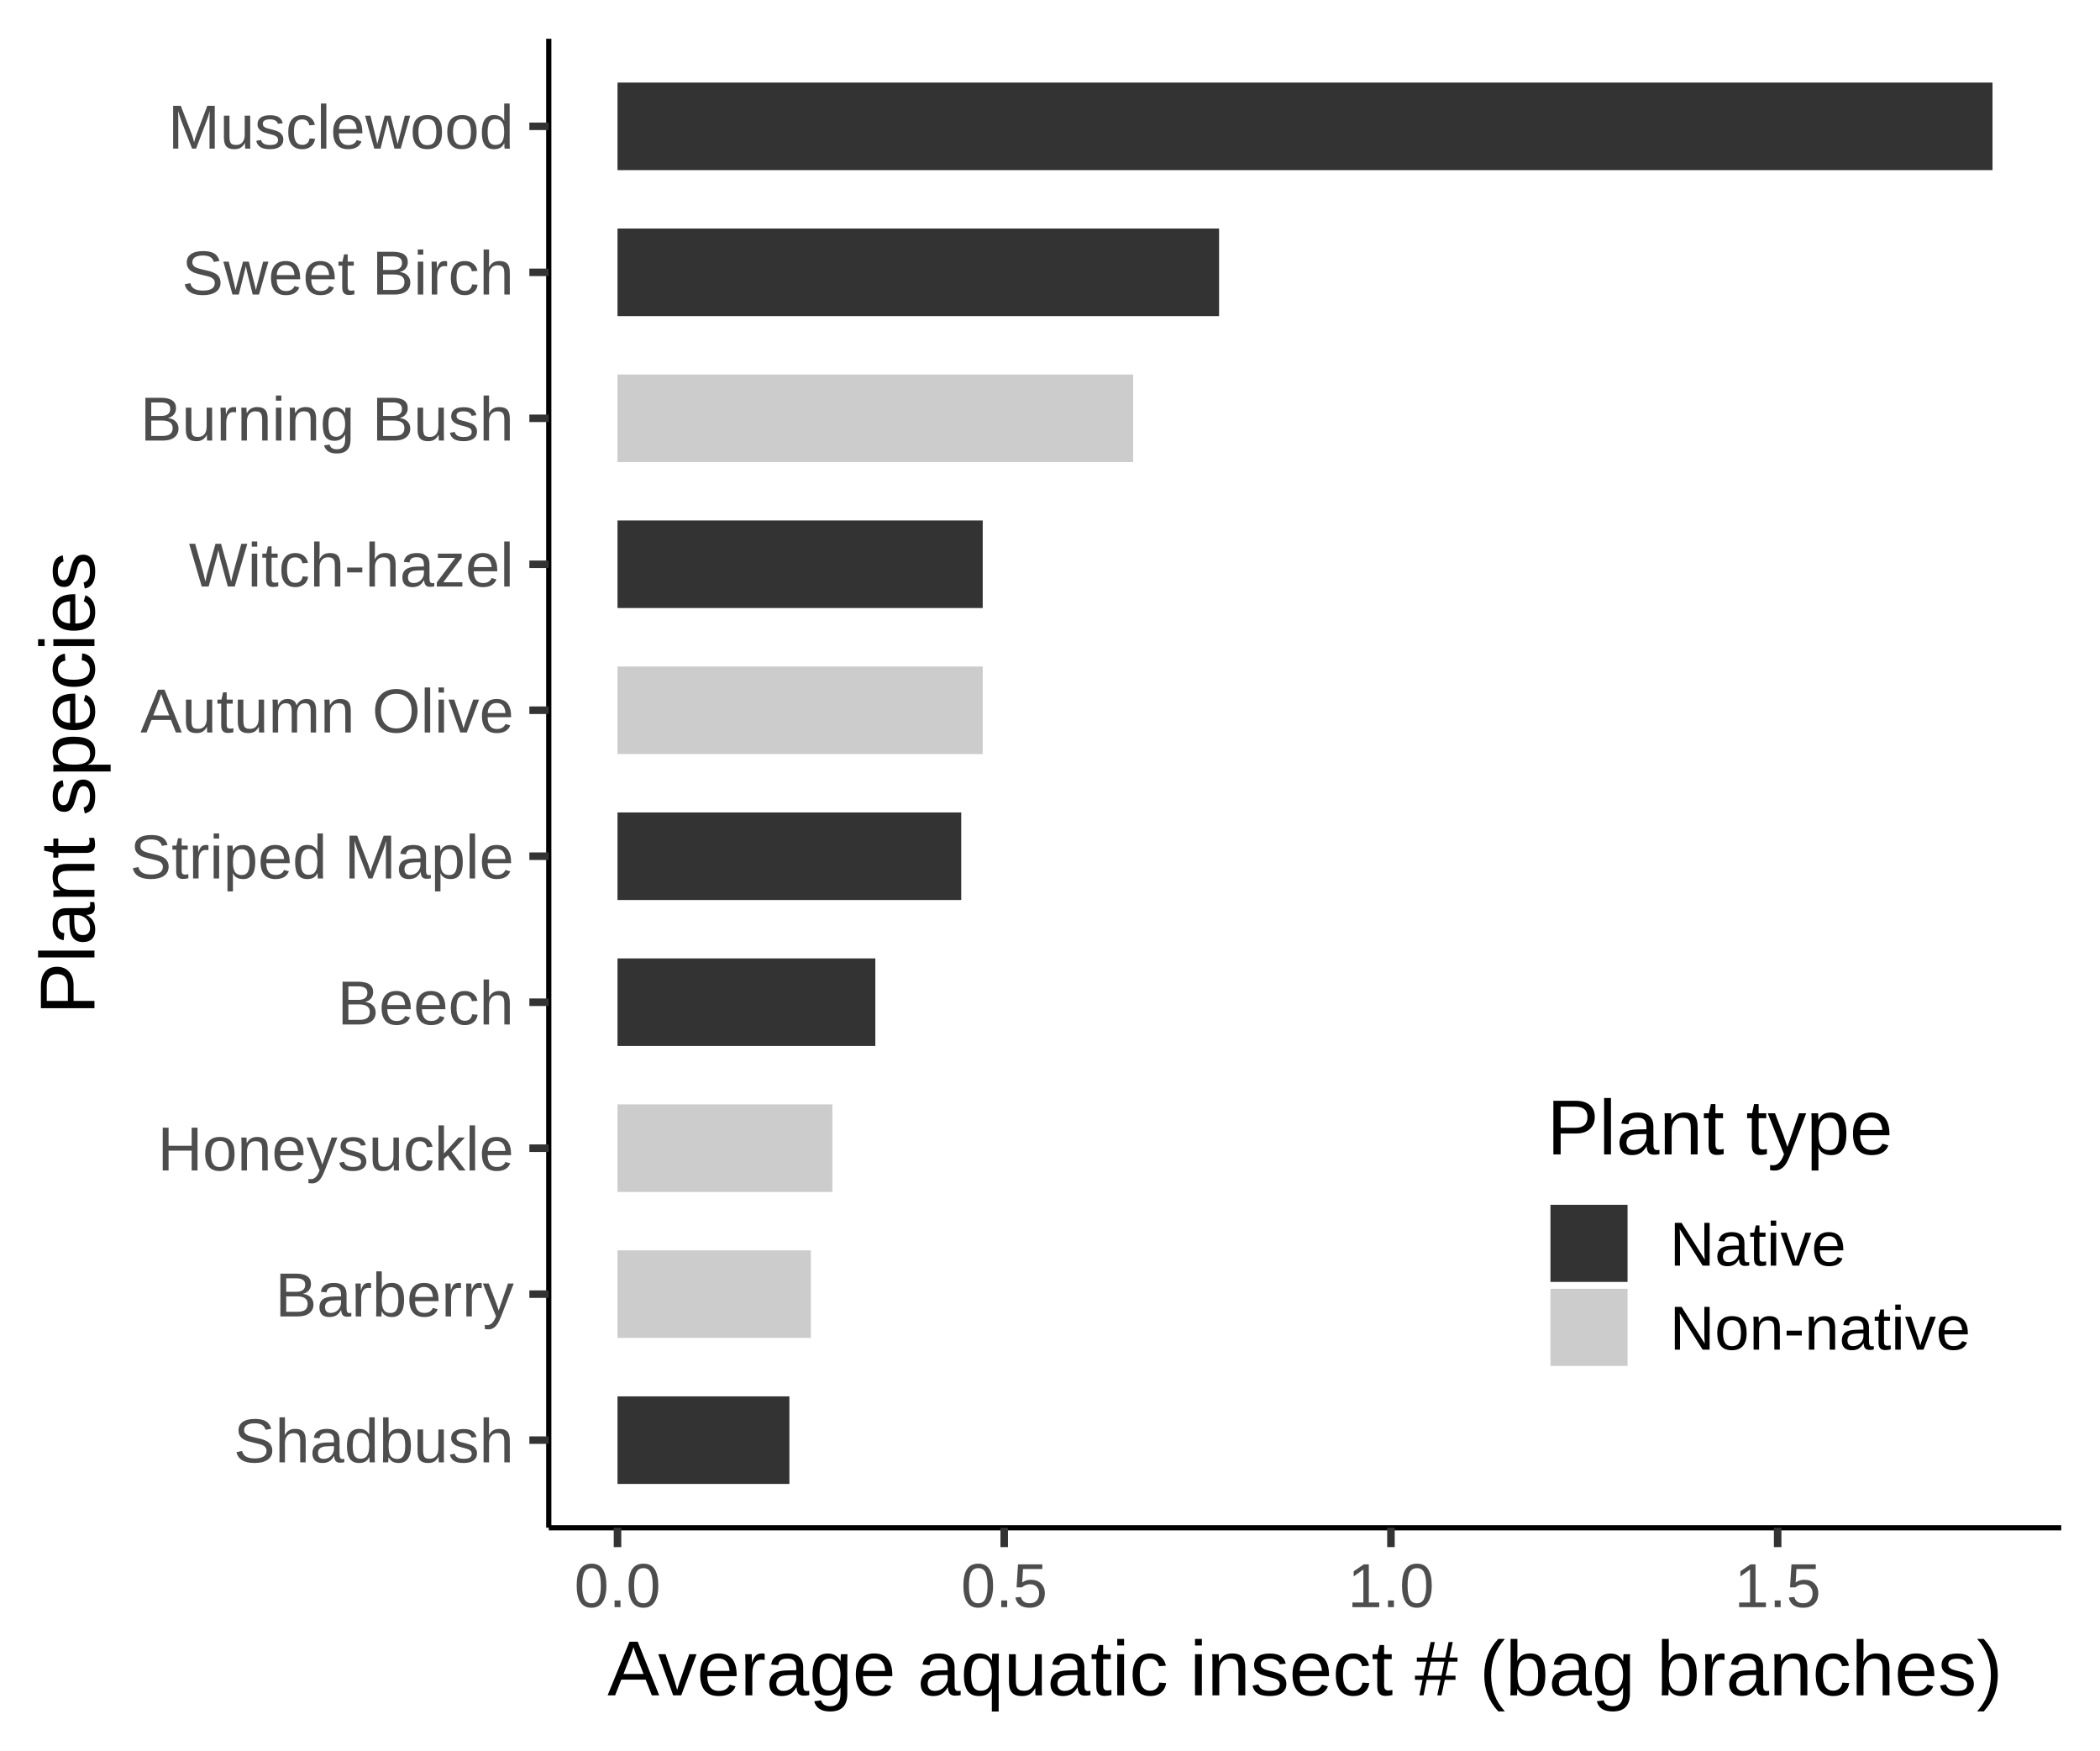
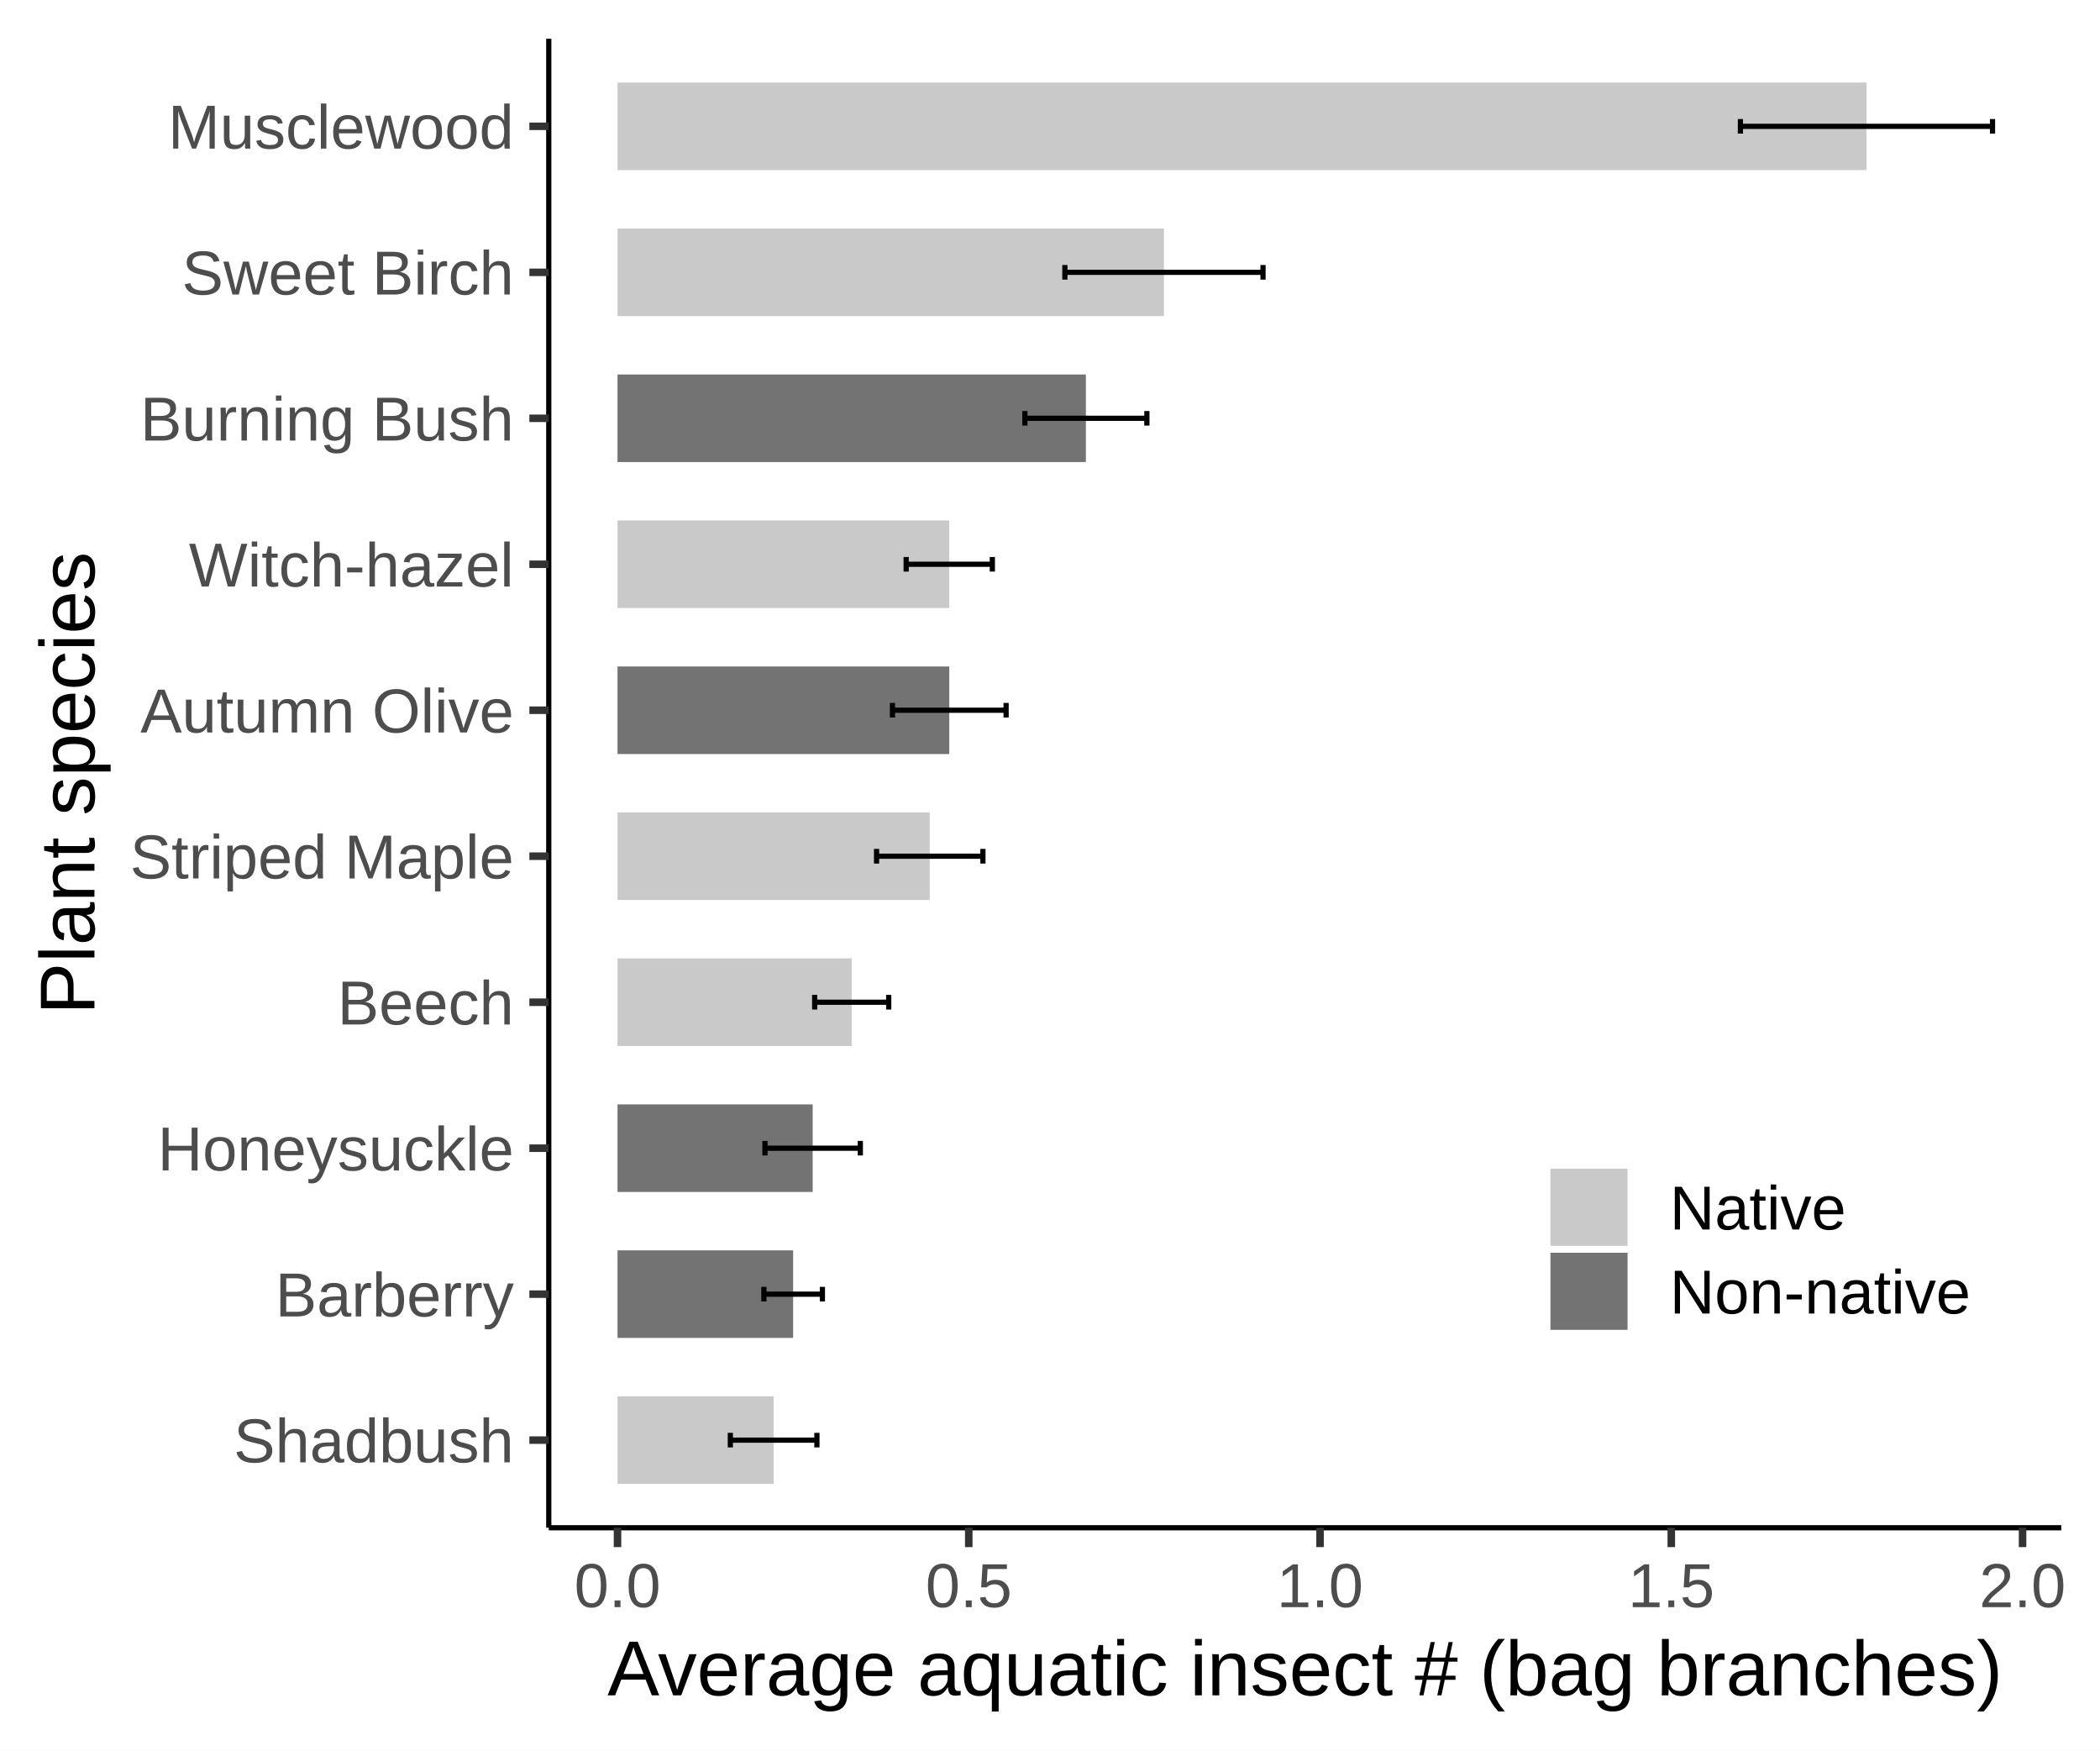
<svg xmlns="http://www.w3.org/2000/svg" class="svglite" width="432.00pt" height="360.00pt" viewBox="0 0 432.00 360.00">
  <defs>
    <style type="text/css">
    .svglite line, .svglite polyline, .svglite polygon, .svglite path, .svglite rect, .svglite circle {
      fill: none;
      stroke: #000000;
      stroke-linecap: round;
      stroke-linejoin: round;
      stroke-miterlimit: 10.00;
    }
  </style>
  </defs>
  <rect width="100%" height="100%" style="stroke: none; fill: #FFFFFF;" />
  <defs>
    <clipPath id="cpMC4wMHw0MzIuMDB8MC4wMHwzNjAuMDA=">
      <rect x="0.00" y="0.00" width="432.00" height="360.00" />
    </clipPath>
  </defs>
  <g clip-path="url(#cpMC4wMHw0MzIuMDB8MC4wMHwzNjAuMDA=)">
    <rect x="0.00" y="0.00" width="432.00" height="360.00" style="stroke-width: 1.55; stroke: #FFFFFF; fill: #FFFFFF;" />
  </g>
  <defs>
    <clipPath id="cpMTEyLjg5fDQyNC4wM3w3Ljk3fDMxNC4yMA==">
      <rect x="112.89" y="7.97" width="311.14" height="306.23" />
    </clipPath>
  </defs>
  <g clip-path="url(#cpMTEyLjg5fDQyNC4wM3w3Ljk3fDMxNC4yMA==)">
    <rect x="112.89" y="7.97" width="311.14" height="306.23" style="stroke-width: 1.55; stroke: none; fill: #FFFFFF;" />
-     <rect x="127.03" y="137.07" width="75.13" height="18.01" style="stroke-width: 1.07; stroke: none; stroke-linecap: square; stroke-linejoin: miter; fill: #CCCCCC;" />
-     <rect x="127.03" y="257.15" width="39.78" height="18.01" style="stroke-width: 1.07; stroke: none; stroke-linecap: square; stroke-linejoin: miter; fill: #CCCCCC;" />
-     <rect x="127.03" y="197.11" width="53.04" height="18.01" style="stroke-width: 1.07; stroke: none; stroke-linecap: square; stroke-linejoin: miter; fill: #333333;" />
-     <rect x="127.03" y="77.02" width="106.07" height="18.01" style="stroke-width: 1.07; stroke: none; stroke-linecap: square; stroke-linejoin: miter; fill: #CCCCCC;" />
-     <rect x="127.03" y="227.13" width="44.20" height="18.01" style="stroke-width: 1.07; stroke: none; stroke-linecap: square; stroke-linejoin: miter; fill: #CCCCCC;" />
-     <rect x="127.03" y="16.98" width="282.86" height="18.01" style="stroke-width: 1.07; stroke: none; stroke-linecap: square; stroke-linejoin: miter; fill: #333333;" />
-     <rect x="127.03" y="287.18" width="35.36" height="18.01" style="stroke-width: 1.07; stroke: none; stroke-linecap: square; stroke-linejoin: miter; fill: #333333;" />
-     <rect x="127.03" y="167.09" width="70.71" height="18.01" style="stroke-width: 1.07; stroke: none; stroke-linecap: square; stroke-linejoin: miter; fill: #333333;" />
-     <rect x="127.03" y="47.00" width="123.75" height="18.01" style="stroke-width: 1.07; stroke: none; stroke-linecap: square; stroke-linejoin: miter; fill: #333333;" />
-     <rect x="127.03" y="107.04" width="75.13" height="18.01" style="stroke-width: 1.07; stroke: none; stroke-linecap: square; stroke-linejoin: miter; fill: #333333;" />
+     <rect x="127.03" y="137.07" width="68.25" height="18.01" style="stroke-width: 1.07; stroke: none; stroke-linecap: square; stroke-linejoin: miter; fill: #737373;" />
+     <rect x="127.03" y="257.15" width="36.13" height="18.01" style="stroke-width: 1.07; stroke: none; stroke-linecap: square; stroke-linejoin: miter; fill: #737373;" />
+     <rect x="127.03" y="197.11" width="48.17" height="18.01" style="stroke-width: 1.07; stroke: none; stroke-linecap: square; stroke-linejoin: miter; fill: #C9C9C9;" />
+     <rect x="127.03" y="77.02" width="96.35" height="18.01" style="stroke-width: 1.07; stroke: none; stroke-linecap: square; stroke-linejoin: miter; fill: #737373;" />
+     <rect x="127.03" y="227.13" width="40.15" height="18.01" style="stroke-width: 1.07; stroke: none; stroke-linecap: square; stroke-linejoin: miter; fill: #737373;" />
+     <rect x="127.03" y="16.98" width="256.93" height="18.01" style="stroke-width: 1.07; stroke: none; stroke-linecap: square; stroke-linejoin: miter; fill: #C9C9C9;" />
+     <rect x="127.03" y="287.18" width="32.12" height="18.01" style="stroke-width: 1.07; stroke: none; stroke-linecap: square; stroke-linejoin: miter; fill: #C9C9C9;" />
+     <rect x="127.03" y="167.09" width="64.23" height="18.01" style="stroke-width: 1.07; stroke: none; stroke-linecap: square; stroke-linejoin: miter; fill: #C9C9C9;" />
+     <rect x="127.03" y="47.00" width="112.41" height="18.01" style="stroke-width: 1.07; stroke: none; stroke-linecap: square; stroke-linejoin: miter; fill: #C9C9C9;" />
+     <rect x="127.03" y="107.04" width="68.25" height="18.01" style="stroke-width: 1.07; stroke: none; stroke-linecap: square; stroke-linejoin: miter; fill: #C9C9C9;" />
+     <polyline points="206.97,147.57 206.97,144.57 " style="stroke-width: 1.07; stroke-linecap: butt;" />
+     <polyline points="206.97,146.07 183.59,146.07 " style="stroke-width: 1.07; stroke-linecap: butt;" />
+     <polyline points="183.59,147.57 183.59,144.57 " style="stroke-width: 1.07; stroke-linecap: butt;" />
+     <polyline points="169.18,267.66 169.18,264.66 " style="stroke-width: 1.07; stroke-linecap: butt;" />
+     <polyline points="169.18,266.16 157.14,266.16 " style="stroke-width: 1.07; stroke-linecap: butt;" />
+     <polyline points="157.14,267.66 157.14,264.66 " style="stroke-width: 1.07; stroke-linecap: butt;" />
+     <polyline points="182.82,207.62 182.82,204.61 " style="stroke-width: 1.07; stroke-linecap: butt;" />
+     <polyline points="182.82,206.12 167.59,206.12 " style="stroke-width: 1.07; stroke-linecap: butt;" />
+     <polyline points="167.59,207.62 167.59,204.61 " style="stroke-width: 1.07; stroke-linecap: butt;" />
+     <polyline points="235.93,87.53 235.93,84.53 " style="stroke-width: 1.07; stroke-linecap: butt;" />
+     <polyline points="235.93,86.03 210.83,86.03 " style="stroke-width: 1.07; stroke-linecap: butt;" />
+     <polyline points="210.83,87.53 210.83,84.53 " style="stroke-width: 1.07; stroke-linecap: butt;" />
+     <polyline points="176.98,237.64 176.98,234.64 " style="stroke-width: 1.07; stroke-linecap: butt;" />
+     <polyline points="176.98,236.14 157.36,236.14 " style="stroke-width: 1.07; stroke-linecap: butt;" />
+     <polyline points="157.36,237.64 157.36,234.64 " style="stroke-width: 1.07; stroke-linecap: butt;" />
+     <polyline points="409.89,27.48 409.89,24.48 " style="stroke-width: 1.07; stroke-linecap: butt;" />
+     <polyline points="409.89,25.98 358.03,25.98 " style="stroke-width: 1.07; stroke-linecap: butt;" />
+     <polyline points="358.03,27.48 358.03,24.48 " style="stroke-width: 1.07; stroke-linecap: butt;" />
+     <polyline points="168.05,297.68 168.05,294.68 " style="stroke-width: 1.07; stroke-linecap: butt;" />
+     <polyline points="168.05,296.18 150.24,296.18 " style="stroke-width: 1.07; stroke-linecap: butt;" />
+     <polyline points="150.24,297.68 150.24,294.68 " style="stroke-width: 1.07; stroke-linecap: butt;" />
+     <polyline points="202.20,177.60 202.20,174.59 " style="stroke-width: 1.07; stroke-linecap: butt;" />
+     <polyline points="202.20,176.09 180.32,176.09 " style="stroke-width: 1.07; stroke-linecap: butt;" />
+     <polyline points="180.32,177.60 180.32,174.59 " style="stroke-width: 1.07; stroke-linecap: butt;" />
+     <polyline points="259.82,57.51 259.82,54.50 " style="stroke-width: 1.07; stroke-linecap: butt;" />
+     <polyline points="259.82,56.01 219.06,56.01 " style="stroke-width: 1.07; stroke-linecap: butt;" />
+     <polyline points="219.06,57.51 219.06,54.50 " style="stroke-width: 1.07; stroke-linecap: butt;" />
+     <polyline points="204.14,117.55 204.14,114.55 " style="stroke-width: 1.07; stroke-linecap: butt;" />
+     <polyline points="204.14,116.05 186.41,116.05 " style="stroke-width: 1.07; stroke-linecap: butt;" />
+     <polyline points="186.41,117.55 186.41,114.55 " style="stroke-width: 1.07; stroke-linecap: butt;" />
  </g>
  <g clip-path="url(#cpMC4wMHw0MzIuMDB8MC4wMHwzNjAuMDA=)">
    <polyline points="112.89,314.20 112.89,7.97 " style="stroke-width: 1.07; stroke-linecap: butt;" />
    <text x="105.71" y="300.76" text-anchor="end" style="font-size: 12.80px; fill: #4D4D4D; font-family: Arial;" textLength="57.61px" lengthAdjust="spacingAndGlyphs">Shadbush</text>
    <text x="105.71" y="270.74" text-anchor="end" style="font-size: 12.80px; fill: #4D4D4D; font-family: Arial;" textLength="49.06px" lengthAdjust="spacingAndGlyphs">Barberry</text>
    <text x="105.71" y="240.72" text-anchor="end" style="font-size: 12.80px; fill: #4D4D4D; font-family: Arial;" textLength="73.25px" lengthAdjust="spacingAndGlyphs">Honeysuckle</text>
    <text x="105.71" y="210.70" text-anchor="end" style="font-size: 12.80px; fill: #4D4D4D; font-family: Arial;" textLength="36.27px" lengthAdjust="spacingAndGlyphs">Beech</text>
    <text x="105.71" y="180.67" text-anchor="end" style="font-size: 12.80px; fill: #4D4D4D; font-family: Arial;" textLength="78.93px" lengthAdjust="spacingAndGlyphs">Striped Maple</text>
    <text x="105.71" y="150.65" text-anchor="end" style="font-size: 12.80px; fill: #4D4D4D; font-family: Arial;" textLength="76.80px" lengthAdjust="spacingAndGlyphs">Autumn Olive</text>
    <text x="105.71" y="120.63" text-anchor="end" style="font-size: 12.80px; fill: #4D4D4D; font-family: Arial;" textLength="66.84px" lengthAdjust="spacingAndGlyphs">Witch-hazel</text>
    <text x="105.71" y="90.61" text-anchor="end" style="font-size: 12.80px; fill: #4D4D4D; font-family: Arial;" textLength="76.81px" lengthAdjust="spacingAndGlyphs">Burning Bush</text>
    <text x="105.71" y="60.58" text-anchor="end" style="font-size: 12.80px; fill: #4D4D4D; font-family: Arial;" textLength="68.26px" lengthAdjust="spacingAndGlyphs">Sweet Birch</text>
    <text x="105.71" y="30.56" text-anchor="end" style="font-size: 12.80px; fill: #4D4D4D; font-family: Arial;" textLength="71.11px" lengthAdjust="spacingAndGlyphs">Musclewood</text>
    <polyline points="108.90,296.18 112.89,296.18 " style="stroke-width: 1.55; stroke: #333333; stroke-linecap: butt;" />
    <polyline points="108.90,266.16 112.89,266.16 " style="stroke-width: 1.55; stroke: #333333; stroke-linecap: butt;" />
    <polyline points="108.90,236.14 112.89,236.14 " style="stroke-width: 1.55; stroke: #333333; stroke-linecap: butt;" />
    <polyline points="108.90,206.12 112.89,206.12 " style="stroke-width: 1.55; stroke: #333333; stroke-linecap: butt;" />
    <polyline points="108.90,176.09 112.89,176.09 " style="stroke-width: 1.55; stroke: #333333; stroke-linecap: butt;" />
    <polyline points="108.90,146.07 112.89,146.07 " style="stroke-width: 1.55; stroke: #333333; stroke-linecap: butt;" />
    <polyline points="108.90,116.05 112.89,116.05 " style="stroke-width: 1.55; stroke: #333333; stroke-linecap: butt;" />
    <polyline points="108.90,86.03 112.89,86.03 " style="stroke-width: 1.55; stroke: #333333; stroke-linecap: butt;" />
    <polyline points="108.90,56.01 112.89,56.01 " style="stroke-width: 1.55; stroke: #333333; stroke-linecap: butt;" />
    <polyline points="108.90,25.98 112.89,25.98 " style="stroke-width: 1.55; stroke: #333333; stroke-linecap: butt;" />
    <polyline points="112.89,314.20 424.03,314.20 " style="stroke-width: 1.07; stroke-linecap: butt;" />
    <polyline points="127.03,318.18 127.03,314.20 " style="stroke-width: 1.55; stroke: #333333; stroke-linecap: butt;" />
-     <polyline points="206.58,318.18 206.58,314.20 " style="stroke-width: 1.55; stroke: #333333; stroke-linecap: butt;" />
-     <polyline points="286.14,318.18 286.14,314.20 " style="stroke-width: 1.55; stroke: #333333; stroke-linecap: butt;" />
-     <polyline points="365.69,318.18 365.69,314.20 " style="stroke-width: 1.55; stroke: #333333; stroke-linecap: butt;" />
+     <polyline points="199.29,318.18 199.29,314.20 " style="stroke-width: 1.55; stroke: #333333; stroke-linecap: butt;" />
+     <polyline points="271.55,318.18 271.55,314.20 " style="stroke-width: 1.55; stroke: #333333; stroke-linecap: butt;" />
+     <polyline points="343.81,318.18 343.81,314.20 " style="stroke-width: 1.55; stroke: #333333; stroke-linecap: butt;" />
+     <polyline points="416.07,318.18 416.07,314.20 " style="stroke-width: 1.55; stroke: #333333; stroke-linecap: butt;" />
    <text x="127.03" y="330.53" text-anchor="middle" style="font-size: 12.80px; fill: #4D4D4D; font-family: Arial;" textLength="17.78px" lengthAdjust="spacingAndGlyphs">0.0</text>
-     <text x="206.58" y="330.53" text-anchor="middle" style="font-size: 12.80px; fill: #4D4D4D; font-family: Arial;" textLength="17.78px" lengthAdjust="spacingAndGlyphs">0.5</text>
-     <text x="286.14" y="330.53" text-anchor="middle" style="font-size: 12.80px; fill: #4D4D4D; font-family: Arial;" textLength="17.78px" lengthAdjust="spacingAndGlyphs">1.0</text>
-     <text x="365.69" y="330.53" text-anchor="middle" style="font-size: 12.80px; fill: #4D4D4D; font-family: Arial;" textLength="17.78px" lengthAdjust="spacingAndGlyphs">1.5</text>
+     <text x="199.29" y="330.53" text-anchor="middle" style="font-size: 12.80px; fill: #4D4D4D; font-family: Arial;" textLength="17.78px" lengthAdjust="spacingAndGlyphs">0.5</text>
+     <text x="271.55" y="330.53" text-anchor="middle" style="font-size: 12.80px; fill: #4D4D4D; font-family: Arial;" textLength="17.78px" lengthAdjust="spacingAndGlyphs">1.0</text>
+     <text x="343.81" y="330.53" text-anchor="middle" style="font-size: 12.80px; fill: #4D4D4D; font-family: Arial;" textLength="17.78px" lengthAdjust="spacingAndGlyphs">1.5</text>
+     <text x="416.07" y="330.53" text-anchor="middle" style="font-size: 12.80px; fill: #4D4D4D; font-family: Arial;" textLength="17.78px" lengthAdjust="spacingAndGlyphs">2.0</text>
    <text x="268.46" y="348.66" text-anchor="middle" style="font-size: 16.00px; font-family: Arial;" textLength="286.98px" lengthAdjust="spacingAndGlyphs">Average aquatic insect # (bag branches)</text>
    <text transform="translate(19.43,161.08) rotate(-90)" text-anchor="middle" style="font-size: 16.00px; font-family: Arial;" textLength="95.16px" lengthAdjust="spacingAndGlyphs">Plant species</text>
-     <rect x="310.27" y="216.30" width="103.06" height="73.30" style="stroke-width: 1.55; stroke: none; fill: #FFFFFF;" />
-     <text x="318.24" y="237.41" style="font-size: 16.00px; font-family: Arial;" textLength="71.15px" lengthAdjust="spacingAndGlyphs">Plant type</text>
-     <rect x="318.24" y="247.07" width="17.28" height="17.28" style="stroke-width: 1.55; stroke: none; fill: #FFFFFF;" />
-     <rect x="318.95" y="247.78" width="15.86" height="15.86" style="stroke-width: 1.07; stroke: none; stroke-linecap: square; stroke-linejoin: miter; fill: #333333;" />
-     <rect x="318.24" y="264.35" width="17.28" height="17.28" style="stroke-width: 1.55; stroke: none; fill: #FFFFFF;" />
-     <rect x="318.95" y="265.06" width="15.86" height="15.86" style="stroke-width: 1.07; stroke: none; stroke-linecap: square; stroke-linejoin: miter; fill: #CCCCCC;" />
-     <text x="343.49" y="260.29" style="font-size: 12.80px; font-family: Arial;" textLength="36.27px" lengthAdjust="spacingAndGlyphs">Native</text>
-     <text x="343.49" y="277.57" style="font-size: 12.80px; font-family: Arial;" textLength="61.87px" lengthAdjust="spacingAndGlyphs">Non-native</text>
+     <rect x="310.27" y="223.72" width="103.06" height="58.47" style="stroke-width: 1.55; stroke: none; fill: #FFFFFF;" />
+     <rect x="318.24" y="239.66" width="17.28" height="17.28" style="stroke-width: 1.55; stroke: none; fill: #FFFFFF;" />
+     <rect x="318.95" y="240.36" width="15.86" height="15.86" style="stroke-width: 1.07; stroke: none; stroke-linecap: square; stroke-linejoin: miter; fill: #C9C9C9;" />
+     <rect x="318.24" y="256.94" width="17.28" height="17.28" style="stroke-width: 1.55; stroke: none; fill: #FFFFFF;" />
+     <rect x="318.95" y="257.64" width="15.86" height="15.86" style="stroke-width: 1.07; stroke: none; stroke-linecap: square; stroke-linejoin: miter; fill: #737373;" />
+     <text x="343.49" y="252.87" style="font-size: 12.80px; font-family: Arial;" textLength="36.27px" lengthAdjust="spacingAndGlyphs">Native</text>
+     <text x="343.49" y="270.15" style="font-size: 12.80px; font-family: Arial;" textLength="61.87px" lengthAdjust="spacingAndGlyphs">Non-native</text>
  </g>
</svg>
